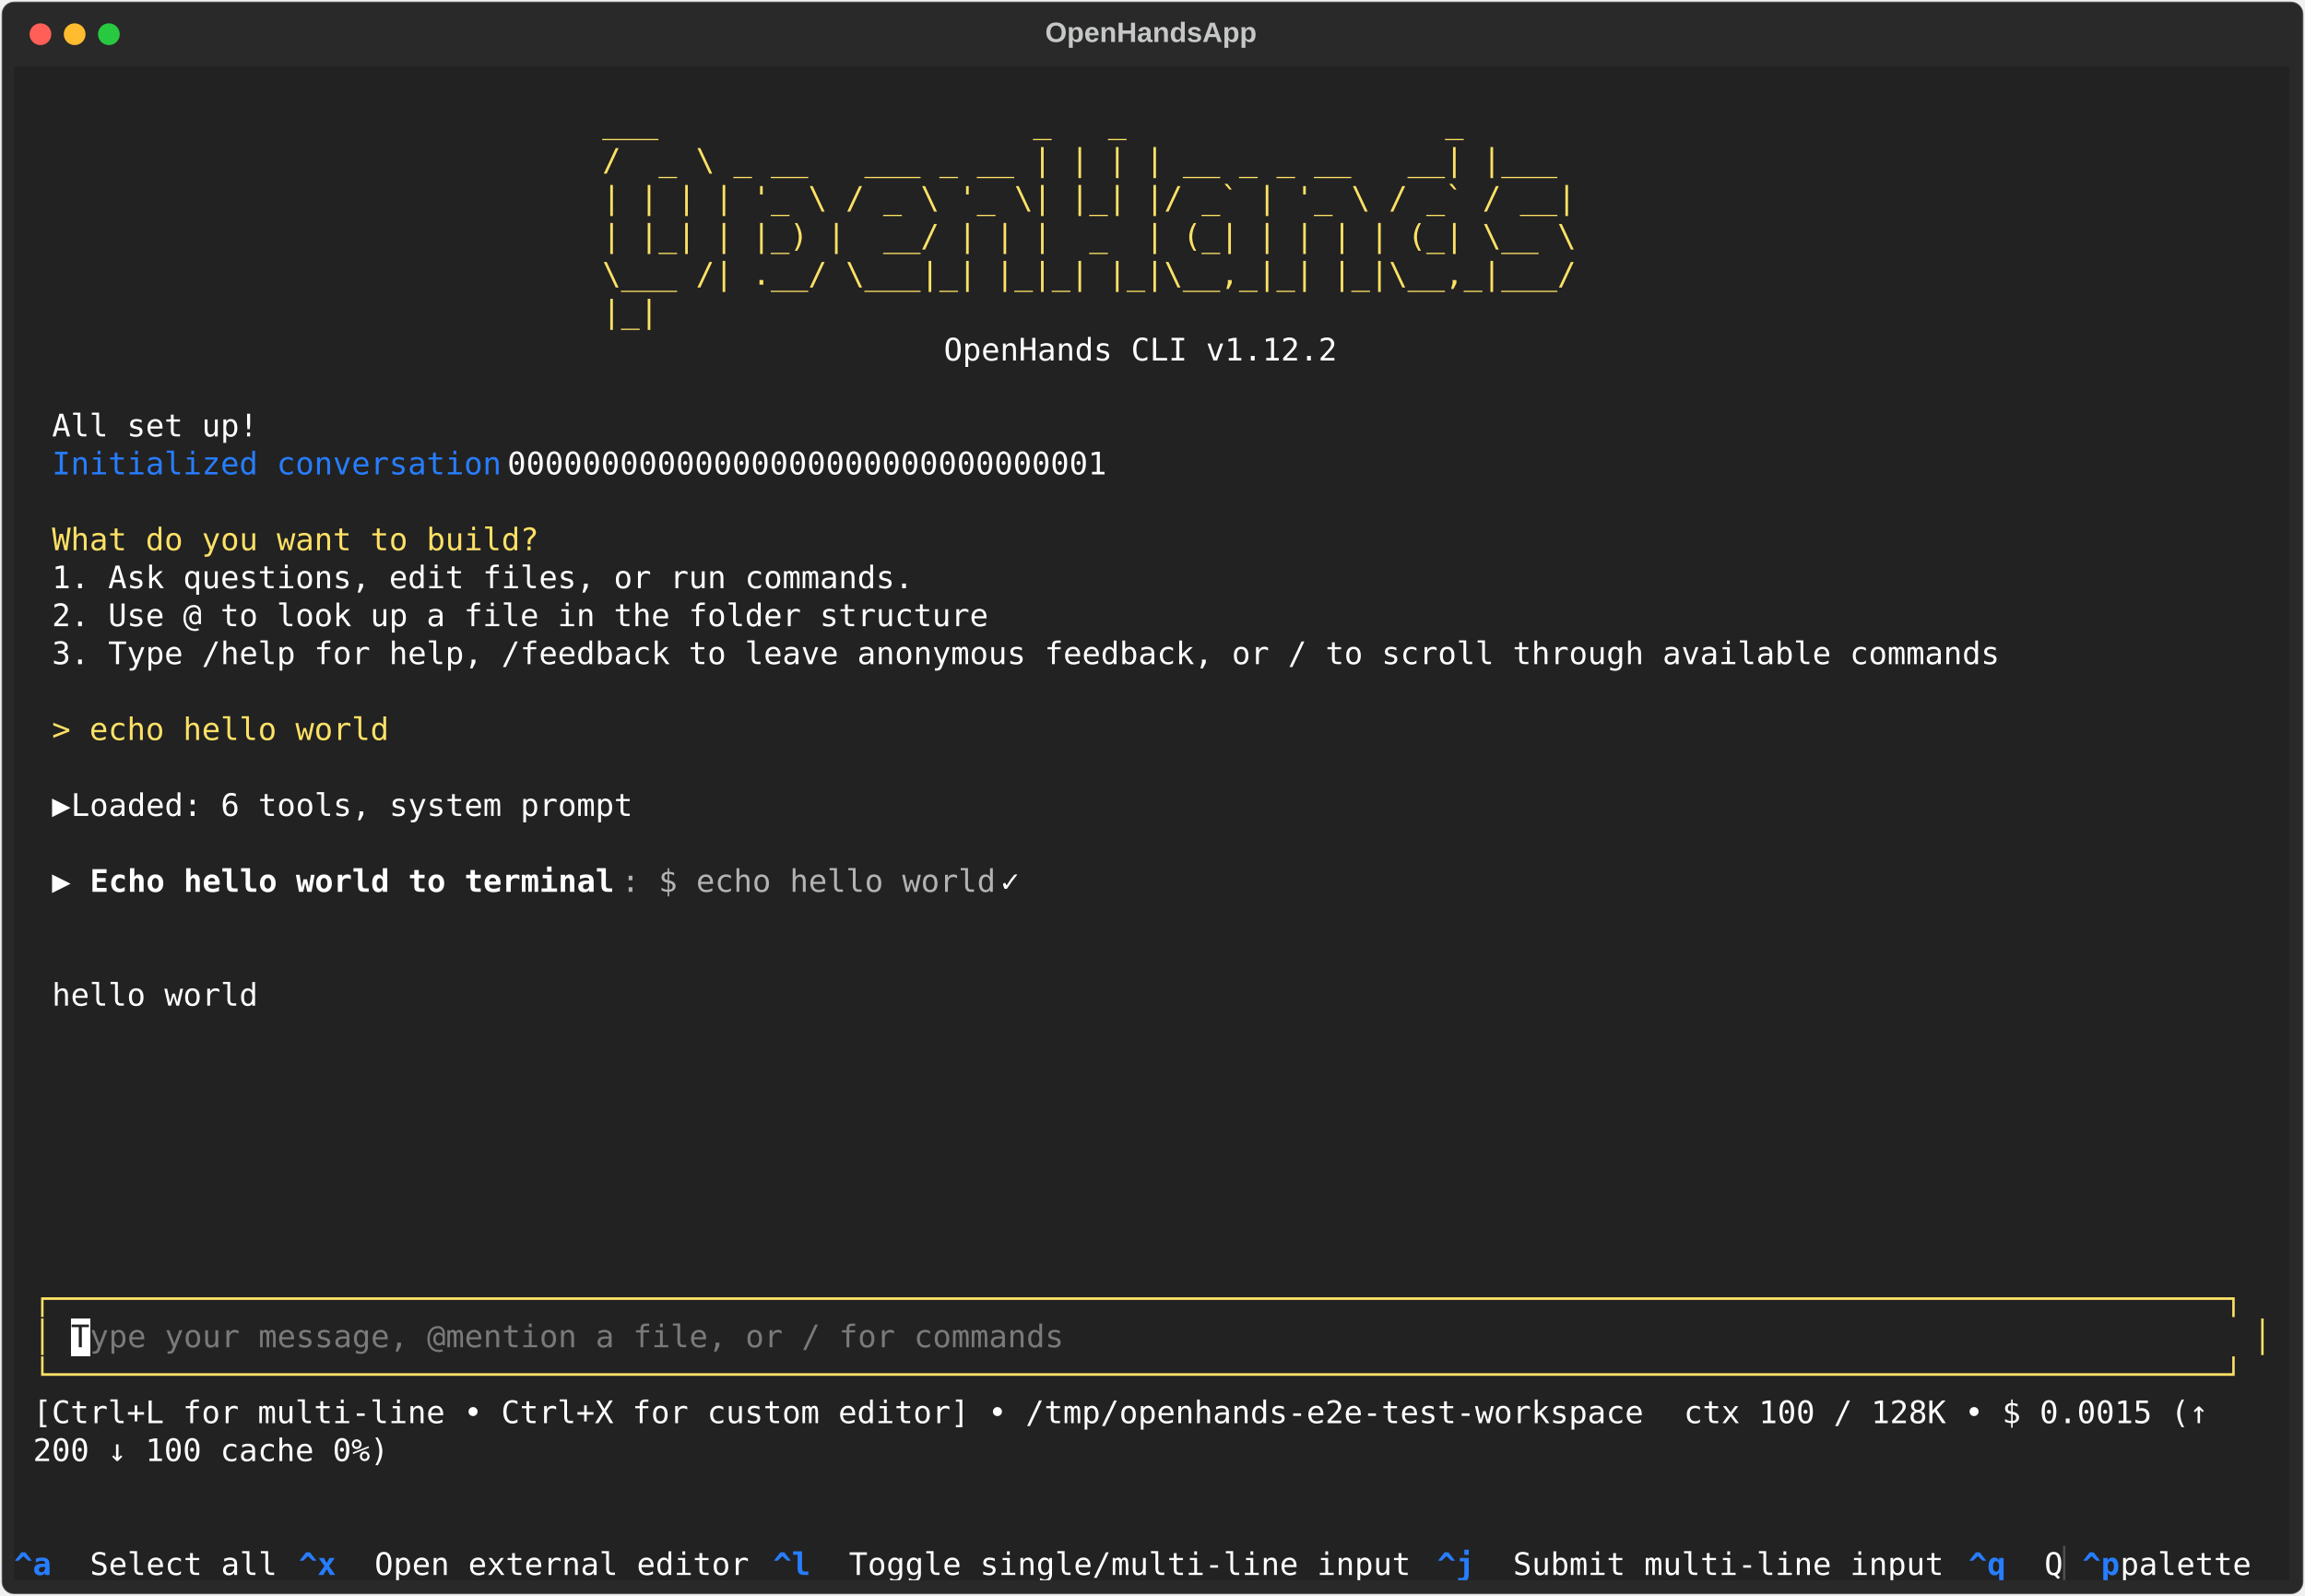
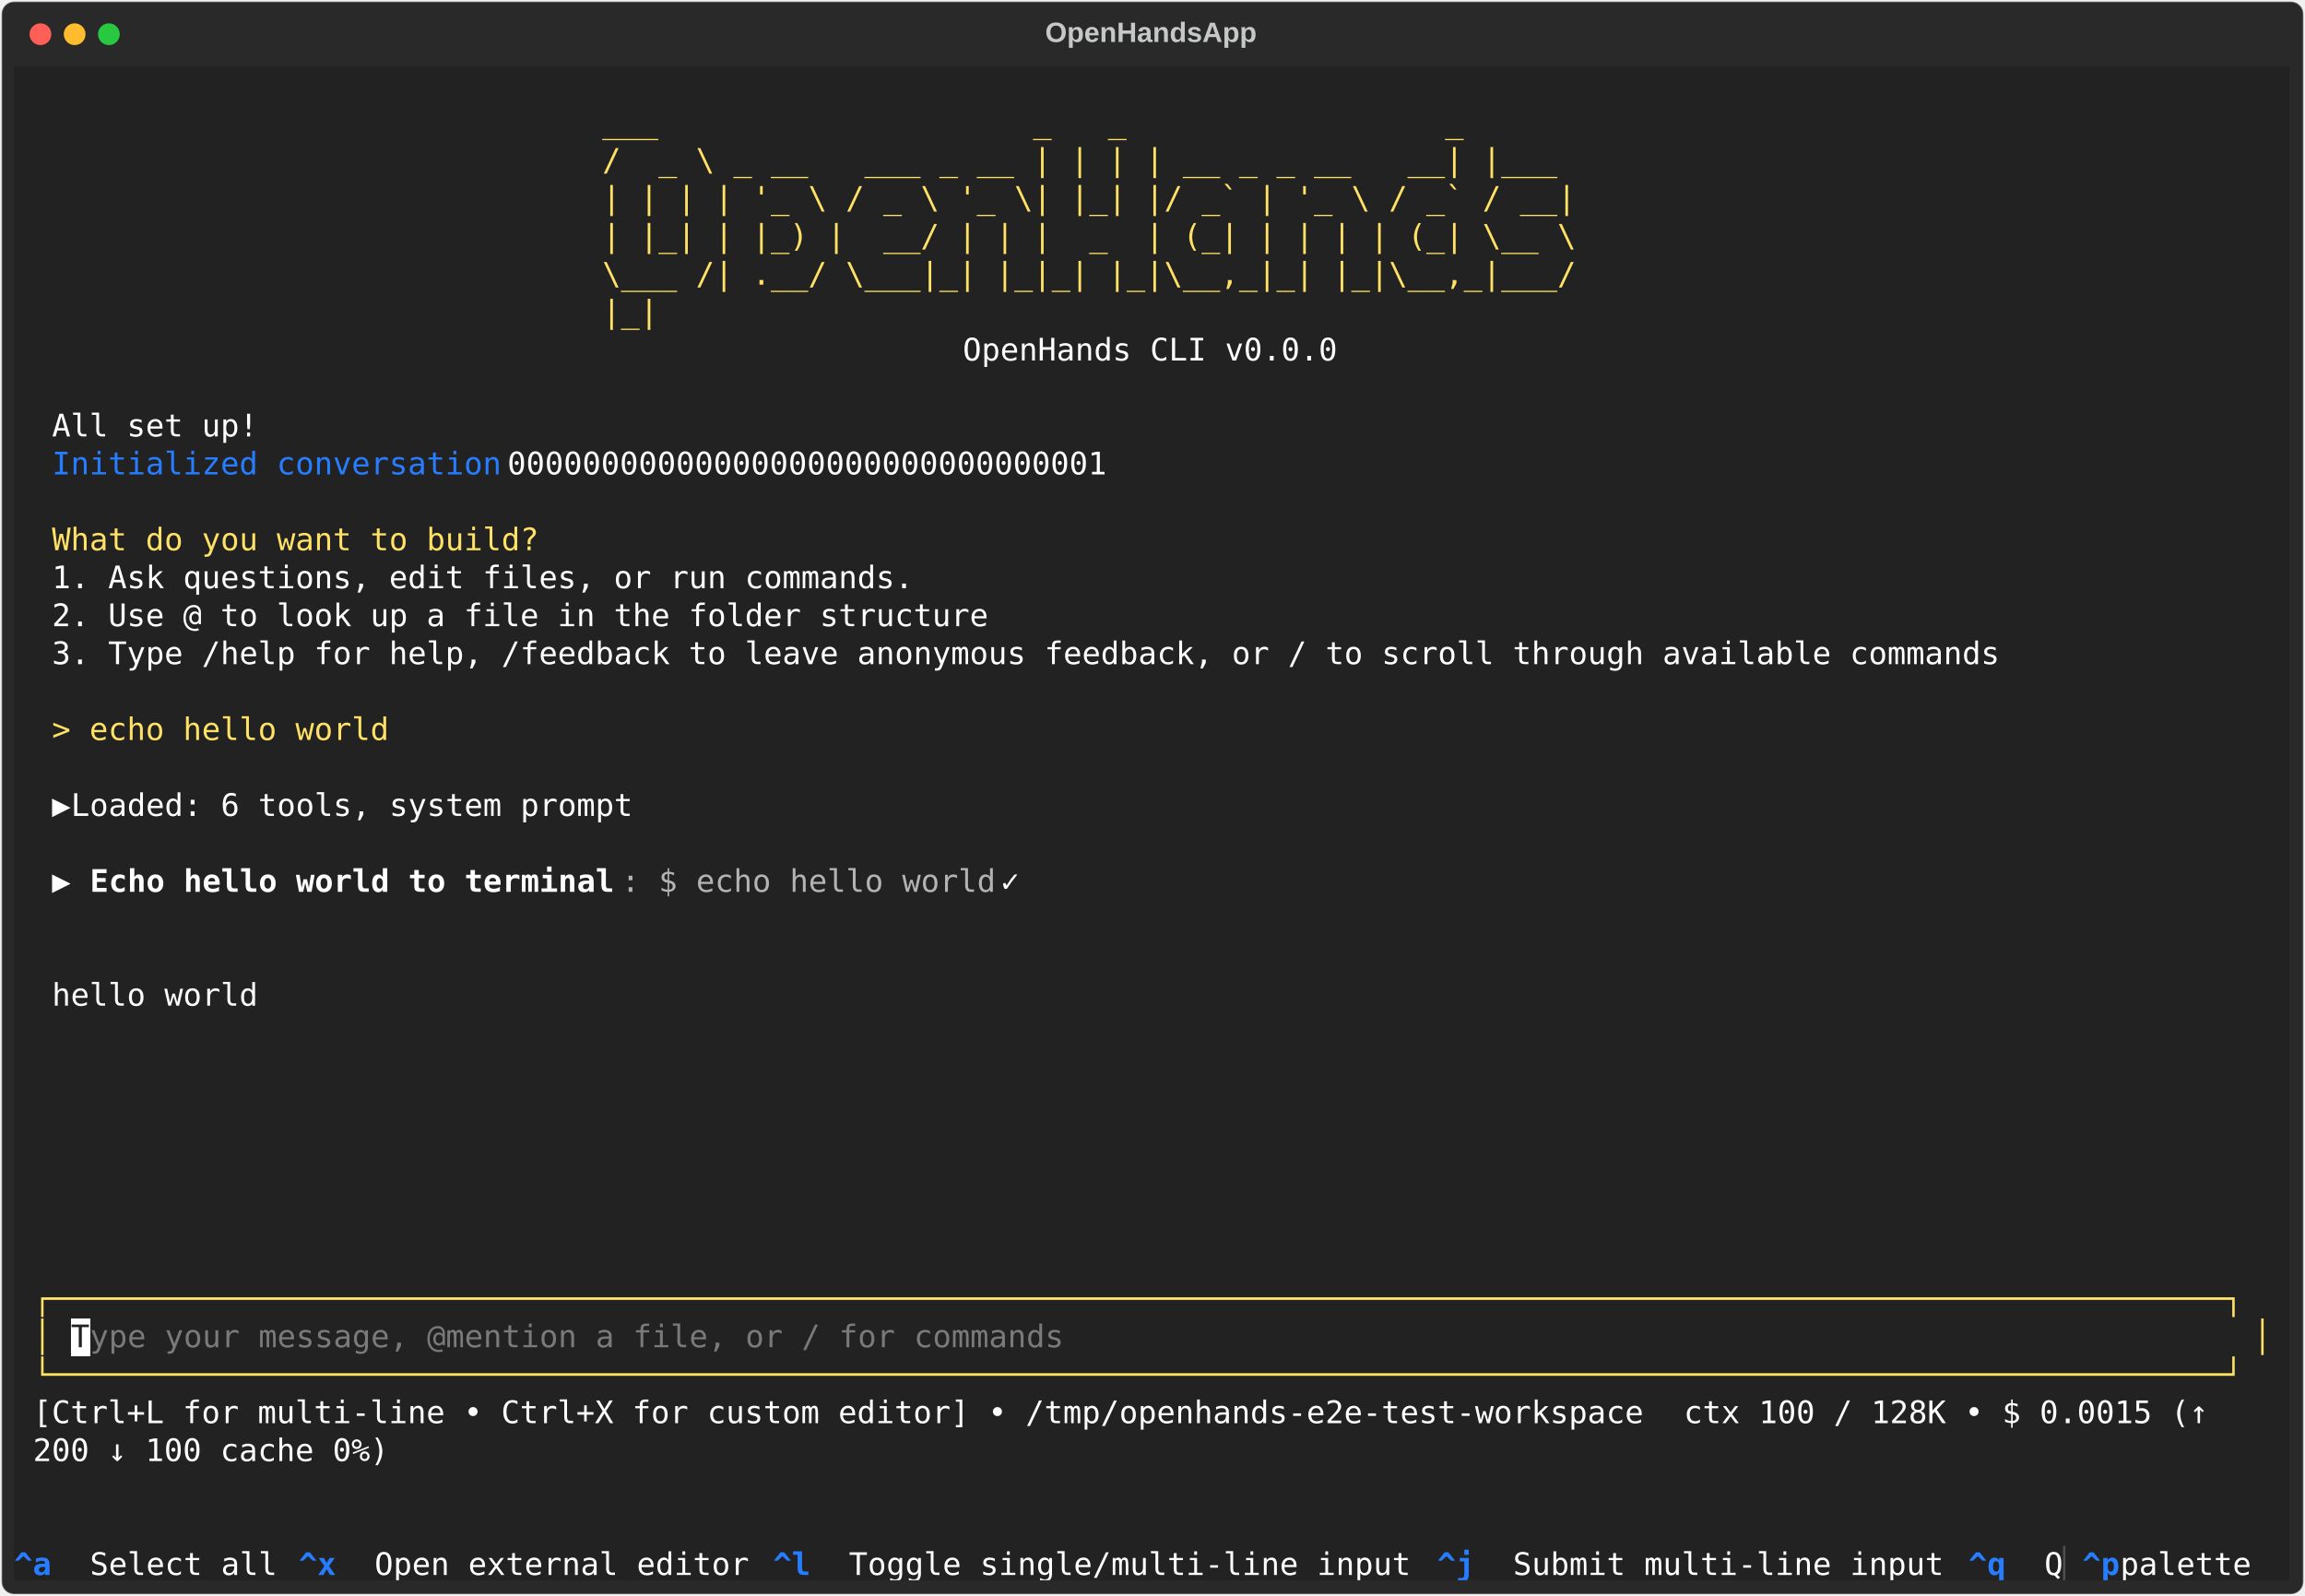
<svg xmlns="http://www.w3.org/2000/svg" class="rich-terminal" viewBox="0 0 1482 1026.0">
  <style>

    @font-face {
        font-family: "Fira Code";
        src: local("FiraCode-Regular"),
                url("https://cdnjs.cloudflare.com/ajax/libs/firacode/6.2.0/woff2/FiraCode-Regular.woff2") format("woff2"),
                url("https://cdnjs.cloudflare.com/ajax/libs/firacode/6.2.0/woff/FiraCode-Regular.woff") format("woff");
        font-style: normal;
        font-weight: 400;
    }
    @font-face {
        font-family: "Fira Code";
        src: local("FiraCode-Bold"),
                url("https://cdnjs.cloudflare.com/ajax/libs/firacode/6.2.0/woff2/FiraCode-Bold.woff2") format("woff2"),
                url("https://cdnjs.cloudflare.com/ajax/libs/firacode/6.2.0/woff/FiraCode-Bold.woff") format("woff");
        font-style: bold;
        font-weight: 700;
    }

    .terminal-matrix {
        font-family: Fira Code, monospace;
        font-size: 20px;
        line-height: 24.4px;
        font-variant-east-asian: full-width;
    }

    .terminal-title {
        font-size: 18px;
        font-weight: bold;
        font-family: arial;
    }

    .terminal-r1 { fill: #c5c8c6 }
.terminal-r2 { fill: #ffe165 }
.terminal-r3 { fill: #ffffff }
.terminal-r4 { fill: #277dff }
.terminal-r5 { fill: #fee165 }
.terminal-r6 { fill: #ffffff;font-weight: bold }
.terminal-r7 { fill: #b3b3b3 }
.terminal-r8 { fill: #222222 }
.terminal-r9 { fill: #7a7a7a }
.terminal-r10 { fill: #277dff;font-weight: bold }
.terminal-r11 { fill: #4e4e4e }
    </style>
  <defs>
    <clipPath id="terminal-clip-terminal">
      <rect x="0" y="0" width="1463.0" height="975.0" />
    </clipPath>
    <clipPath id="terminal-line-0">
      <rect x="0" y="1.5" width="1464" height="24.65" />
    </clipPath>
    <clipPath id="terminal-line-1">
      <rect x="0" y="25.9" width="1464" height="24.65" />
    </clipPath>
    <clipPath id="terminal-line-2">
      <rect x="0" y="50.3" width="1464" height="24.65" />
    </clipPath>
    <clipPath id="terminal-line-3">
      <rect x="0" y="74.7" width="1464" height="24.65" />
    </clipPath>
    <clipPath id="terminal-line-4">
      <rect x="0" y="99.1" width="1464" height="24.65" />
    </clipPath>
    <clipPath id="terminal-line-5">
      <rect x="0" y="123.5" width="1464" height="24.65" />
    </clipPath>
    <clipPath id="terminal-line-6">
      <rect x="0" y="147.9" width="1464" height="24.65" />
    </clipPath>
    <clipPath id="terminal-line-7">
      <rect x="0" y="172.3" width="1464" height="24.65" />
    </clipPath>
    <clipPath id="terminal-line-8">
      <rect x="0" y="196.7" width="1464" height="24.65" />
    </clipPath>
    <clipPath id="terminal-line-9">
      <rect x="0" y="221.1" width="1464" height="24.65" />
    </clipPath>
    <clipPath id="terminal-line-10">
      <rect x="0" y="245.5" width="1464" height="24.65" />
    </clipPath>
    <clipPath id="terminal-line-11">
      <rect x="0" y="269.9" width="1464" height="24.65" />
    </clipPath>
    <clipPath id="terminal-line-12">
      <rect x="0" y="294.3" width="1464" height="24.65" />
    </clipPath>
    <clipPath id="terminal-line-13">
      <rect x="0" y="318.7" width="1464" height="24.65" />
    </clipPath>
    <clipPath id="terminal-line-14">
      <rect x="0" y="343.1" width="1464" height="24.65" />
    </clipPath>
    <clipPath id="terminal-line-15">
      <rect x="0" y="367.5" width="1464" height="24.65" />
    </clipPath>
    <clipPath id="terminal-line-16">
      <rect x="0" y="391.9" width="1464" height="24.65" />
    </clipPath>
    <clipPath id="terminal-line-17">
      <rect x="0" y="416.3" width="1464" height="24.65" />
    </clipPath>
    <clipPath id="terminal-line-18">
      <rect x="0" y="440.7" width="1464" height="24.65" />
    </clipPath>
    <clipPath id="terminal-line-19">
      <rect x="0" y="465.1" width="1464" height="24.65" />
    </clipPath>
    <clipPath id="terminal-line-20">
      <rect x="0" y="489.5" width="1464" height="24.65" />
    </clipPath>
    <clipPath id="terminal-line-21">
      <rect x="0" y="513.9" width="1464" height="24.65" />
    </clipPath>
    <clipPath id="terminal-line-22">
      <rect x="0" y="538.3" width="1464" height="24.65" />
    </clipPath>
    <clipPath id="terminal-line-23">
      <rect x="0" y="562.7" width="1464" height="24.65" />
    </clipPath>
    <clipPath id="terminal-line-24">
      <rect x="0" y="587.1" width="1464" height="24.65" />
    </clipPath>
    <clipPath id="terminal-line-25">
      <rect x="0" y="611.5" width="1464" height="24.65" />
    </clipPath>
    <clipPath id="terminal-line-26">
      <rect x="0" y="635.9" width="1464" height="24.65" />
    </clipPath>
    <clipPath id="terminal-line-27">
      <rect x="0" y="660.3" width="1464" height="24.65" />
    </clipPath>
    <clipPath id="terminal-line-28">
      <rect x="0" y="684.7" width="1464" height="24.65" />
    </clipPath>
    <clipPath id="terminal-line-29">
      <rect x="0" y="709.1" width="1464" height="24.65" />
    </clipPath>
    <clipPath id="terminal-line-30">
      <rect x="0" y="733.5" width="1464" height="24.65" />
    </clipPath>
    <clipPath id="terminal-line-31">
      <rect x="0" y="757.9" width="1464" height="24.65" />
    </clipPath>
    <clipPath id="terminal-line-32">
      <rect x="0" y="782.3" width="1464" height="24.65" />
    </clipPath>
    <clipPath id="terminal-line-33">
      <rect x="0" y="806.7" width="1464" height="24.65" />
    </clipPath>
    <clipPath id="terminal-line-34">
      <rect x="0" y="831.1" width="1464" height="24.65" />
    </clipPath>
    <clipPath id="terminal-line-35">
      <rect x="0" y="855.5" width="1464" height="24.65" />
    </clipPath>
    <clipPath id="terminal-line-36">
      <rect x="0" y="879.9" width="1464" height="24.65" />
    </clipPath>
    <clipPath id="terminal-line-37">
      <rect x="0" y="904.3" width="1464" height="24.65" />
    </clipPath>
    <clipPath id="terminal-line-38">
      <rect x="0" y="928.7" width="1464" height="24.65" />
    </clipPath>
  </defs>
  <rect fill="#292929" stroke="rgba(255,255,255,0.35)" stroke-width="1" x="1" y="1" width="1480" height="1024" rx="8" />
  <text class="terminal-title" fill="#c5c8c6" text-anchor="middle" x="740" y="27">OpenHandsApp</text>
  <g transform="translate(26,22)">
    <circle cx="0" cy="0" r="7" fill="#ff5f57" />
    <circle cx="22" cy="0" r="7" fill="#febc2e" />
    <circle cx="44" cy="0" r="7" fill="#28c840" />
  </g>
  <g transform="translate(9, 41)" clip-path="url(#terminal-clip-terminal)">
    <rect fill="#222222" x="0" y="1.5" width="1464" height="24.65" shape-rendering="crispEdges" />
    <rect fill="#222222" x="0" y="25.9" width="378.2" height="24.65" shape-rendering="crispEdges" />
    <rect fill="#222222" x="378.2" y="25.9" width="695.4" height="24.65" shape-rendering="crispEdges" />
    <rect fill="#222222" x="1073.6" y="25.9" width="390.4" height="24.65" shape-rendering="crispEdges" />
    <rect fill="#222222" x="0" y="50.3" width="378.2" height="24.65" shape-rendering="crispEdges" />
    <rect fill="#222222" x="378.2" y="50.3" width="695.4" height="24.65" shape-rendering="crispEdges" />
    <rect fill="#222222" x="1073.6" y="50.3" width="390.4" height="24.65" shape-rendering="crispEdges" />
    <rect fill="#222222" x="0" y="74.7" width="378.2" height="24.65" shape-rendering="crispEdges" />
    <rect fill="#222222" x="378.2" y="74.7" width="695.4" height="24.65" shape-rendering="crispEdges" />
    <rect fill="#222222" x="1073.6" y="74.7" width="390.4" height="24.65" shape-rendering="crispEdges" />
    <rect fill="#222222" x="0" y="99.1" width="378.2" height="24.65" shape-rendering="crispEdges" />
    <rect fill="#222222" x="378.2" y="99.1" width="695.4" height="24.65" shape-rendering="crispEdges" />
    <rect fill="#222222" x="1073.6" y="99.1" width="390.4" height="24.65" shape-rendering="crispEdges" />
    <rect fill="#222222" x="0" y="123.5" width="378.2" height="24.65" shape-rendering="crispEdges" />
    <rect fill="#222222" x="378.2" y="123.5" width="695.4" height="24.65" shape-rendering="crispEdges" />
    <rect fill="#222222" x="1073.6" y="123.5" width="390.4" height="24.65" shape-rendering="crispEdges" />
    <rect fill="#222222" x="0" y="147.9" width="378.2" height="24.65" shape-rendering="crispEdges" />
    <rect fill="#222222" x="378.2" y="147.9" width="695.4" height="24.65" shape-rendering="crispEdges" />
    <rect fill="#222222" x="1073.6" y="147.9" width="390.4" height="24.65" shape-rendering="crispEdges" />
-     <rect fill="#222222" x="0" y="172.3" width="597.8" height="24.65" shape-rendering="crispEdges" />
-     <rect fill="#222222" x="597.8" y="172.3" width="256.2" height="24.65" shape-rendering="crispEdges" />
+     <rect fill="#222222" x="0" y="172.3" width="610" height="24.65" shape-rendering="crispEdges" />
+     <rect fill="#222222" x="610" y="172.3" width="244" height="24.65" shape-rendering="crispEdges" />
    <rect fill="#222222" x="854" y="172.3" width="610" height="24.65" shape-rendering="crispEdges" />
    <rect fill="#222222" x="0" y="196.7" width="1464" height="24.65" shape-rendering="crispEdges" />
    <rect fill="#222222" x="0" y="221.1" width="24.4" height="24.65" shape-rendering="crispEdges" />
    <rect fill="#222222" x="24.4" y="221.1" width="134.2" height="24.65" shape-rendering="crispEdges" />
    <rect fill="#222222" x="158.6" y="221.1" width="1305.4" height="24.65" shape-rendering="crispEdges" />
    <rect fill="#222222" x="0" y="245.5" width="24.4" height="24.65" shape-rendering="crispEdges" />
    <rect fill="#222222" x="24.4" y="245.5" width="292.8" height="24.65" shape-rendering="crispEdges" />
    <rect fill="#222222" x="317.2" y="245.5" width="402.6" height="24.65" shape-rendering="crispEdges" />
    <rect fill="#222222" x="719.8" y="245.5" width="744.2" height="24.65" shape-rendering="crispEdges" />
    <rect fill="#222222" x="0" y="269.9" width="1464" height="24.65" shape-rendering="crispEdges" />
    <rect fill="#222222" x="0" y="294.3" width="24.4" height="24.65" shape-rendering="crispEdges" />
    <rect fill="#222222" x="24.4" y="294.3" width="317.2" height="24.65" shape-rendering="crispEdges" />
    <rect fill="#222222" x="341.6" y="294.3" width="1122.4" height="24.65" shape-rendering="crispEdges" />
    <rect fill="#222222" x="0" y="318.7" width="24.4" height="24.65" shape-rendering="crispEdges" />
    <rect fill="#222222" x="24.4" y="318.7" width="561.2" height="24.65" shape-rendering="crispEdges" />
    <rect fill="#222222" x="585.6" y="318.7" width="878.4" height="24.65" shape-rendering="crispEdges" />
    <rect fill="#222222" x="0" y="343.1" width="24.4" height="24.65" shape-rendering="crispEdges" />
    <rect fill="#222222" x="24.4" y="343.1" width="610" height="24.65" shape-rendering="crispEdges" />
    <rect fill="#222222" x="634.4" y="343.1" width="829.6" height="24.65" shape-rendering="crispEdges" />
    <rect fill="#222222" x="0" y="367.5" width="24.4" height="24.65" shape-rendering="crispEdges" />
    <rect fill="#222222" x="24.4" y="367.5" width="1268.8" height="24.65" shape-rendering="crispEdges" />
    <rect fill="#222222" x="1293.2" y="367.5" width="170.8" height="24.65" shape-rendering="crispEdges" />
    <rect fill="#222222" x="0" y="391.9" width="1464" height="24.65" shape-rendering="crispEdges" />
    <rect fill="#222222" x="0" y="416.3" width="24.4" height="24.65" shape-rendering="crispEdges" />
    <rect fill="#222222" x="24.4" y="416.3" width="219.6" height="24.65" shape-rendering="crispEdges" />
    <rect fill="#222222" x="244" y="416.3" width="1220" height="24.65" shape-rendering="crispEdges" />
    <rect fill="#222222" x="0" y="440.7" width="1464" height="24.65" shape-rendering="crispEdges" />
    <rect fill="#222222" x="0" y="465.1" width="24.4" height="24.65" shape-rendering="crispEdges" />
    <rect fill="#222222" x="24.4" y="465.1" width="12.2" height="24.65" shape-rendering="crispEdges" />
    <rect fill="#222222" x="36.6" y="465.1" width="378.2" height="24.65" shape-rendering="crispEdges" />
    <rect fill="#222222" x="414.8" y="465.1" width="1049.2" height="24.65" shape-rendering="crispEdges" />
    <rect fill="#222222" x="0" y="489.5" width="1464" height="24.65" shape-rendering="crispEdges" />
    <rect fill="#222222" x="0" y="513.9" width="24.4" height="24.65" shape-rendering="crispEdges" />
    <rect fill="#222222" x="24.4" y="513.9" width="12.2" height="24.65" shape-rendering="crispEdges" />
    <rect fill="#222222" x="36.6" y="513.9" width="12.2" height="24.65" shape-rendering="crispEdges" />
    <rect fill="#222222" x="48.8" y="513.9" width="341.6" height="24.65" shape-rendering="crispEdges" />
    <rect fill="#222222" x="390.4" y="513.9" width="244" height="24.65" shape-rendering="crispEdges" />
    <rect fill="#222222" x="634.4" y="513.9" width="24.4" height="24.65" shape-rendering="crispEdges" />
    <rect fill="#222222" x="658.8" y="513.9" width="805.2" height="24.65" shape-rendering="crispEdges" />
    <rect fill="#222222" x="0" y="538.3" width="1464" height="24.65" shape-rendering="crispEdges" />
    <rect fill="#222222" x="0" y="562.7" width="1464" height="24.65" shape-rendering="crispEdges" />
    <rect fill="#222222" x="0" y="587.1" width="24.4" height="24.65" shape-rendering="crispEdges" />
    <rect fill="#222222" x="24.4" y="587.1" width="134.2" height="24.65" shape-rendering="crispEdges" />
    <rect fill="#222222" x="158.6" y="587.1" width="1305.4" height="24.65" shape-rendering="crispEdges" />
    <rect fill="#222222" x="0" y="611.5" width="1464" height="24.65" shape-rendering="crispEdges" />
    <rect fill="#222222" x="0" y="635.9" width="1464" height="24.65" shape-rendering="crispEdges" />
    <rect fill="#222222" x="0" y="660.3" width="1464" height="24.65" shape-rendering="crispEdges" />
    <rect fill="#222222" x="0" y="684.7" width="1464" height="24.65" shape-rendering="crispEdges" />
    <rect fill="#222222" x="0" y="709.1" width="1464" height="24.65" shape-rendering="crispEdges" />
    <rect fill="#222222" x="0" y="733.5" width="1464" height="24.65" shape-rendering="crispEdges" />
    <rect fill="#222222" x="0" y="757.9" width="12.2" height="24.65" shape-rendering="crispEdges" />
    <rect fill="#222222" x="12.2" y="757.9" width="12.2" height="24.65" shape-rendering="crispEdges" />
    <rect fill="#222222" x="24.4" y="757.9" width="1439.6" height="24.65" shape-rendering="crispEdges" />
    <rect fill="#222222" x="0" y="782.3" width="12.2" height="24.65" shape-rendering="crispEdges" />
    <rect fill="#222222" x="12.2" y="782.3" width="1439.6" height="24.65" shape-rendering="crispEdges" />
    <rect fill="#222222" x="1451.8" y="782.3" width="12.2" height="24.65" shape-rendering="crispEdges" />
    <rect fill="#222222" x="0" y="806.7" width="12.2" height="24.65" shape-rendering="crispEdges" />
    <rect fill="#222222" x="12.2" y="806.7" width="12.2" height="24.65" shape-rendering="crispEdges" />
    <rect fill="#222222" x="24.4" y="806.7" width="12.2" height="24.65" shape-rendering="crispEdges" />
    <rect fill="#ffffff" x="36.6" y="806.7" width="12.2" height="24.65" shape-rendering="crispEdges" />
    <rect fill="#222222" x="48.8" y="806.7" width="634.4" height="24.65" shape-rendering="crispEdges" />
    <rect fill="#222222" x="683.2" y="806.7" width="756.4" height="24.65" shape-rendering="crispEdges" />
    <rect fill="#222222" x="1439.6" y="806.7" width="12.2" height="24.65" shape-rendering="crispEdges" />
    <rect fill="#222222" x="1451.8" y="806.7" width="12.2" height="24.65" shape-rendering="crispEdges" />
    <rect fill="#222222" x="0" y="831.1" width="12.2" height="24.65" shape-rendering="crispEdges" />
    <rect fill="#222222" x="12.2" y="831.1" width="1439.6" height="24.65" shape-rendering="crispEdges" />
    <rect fill="#222222" x="1451.8" y="831.1" width="12.2" height="24.65" shape-rendering="crispEdges" />
    <rect fill="#222222" x="0" y="855.5" width="12.2" height="24.65" shape-rendering="crispEdges" />
    <rect fill="#222222" x="12.2" y="855.5" width="1061.4" height="24.65" shape-rendering="crispEdges" />
    <rect fill="#222222" x="1073.6" y="855.5" width="341.6" height="24.65" shape-rendering="crispEdges" />
    <rect fill="#222222" x="1415.2" y="855.5" width="48.8" height="24.65" shape-rendering="crispEdges" />
    <rect fill="#222222" x="0" y="879.9" width="12.2" height="24.65" shape-rendering="crispEdges" />
    <rect fill="#222222" x="12.2" y="879.9" width="231.8" height="24.65" shape-rendering="crispEdges" />
    <rect fill="#222222" x="244" y="879.9" width="1220" height="24.65" shape-rendering="crispEdges" />
    <rect fill="#222222" x="0" y="904.3" width="1464" height="24.65" shape-rendering="crispEdges" />
    <rect fill="#222222" x="0" y="928.7" width="1464" height="24.65" shape-rendering="crispEdges" />
    <rect fill="#222222" x="0" y="953.1" width="48.8" height="24.65" shape-rendering="crispEdges" />
    <rect fill="#222222" x="48.8" y="953.1" width="134.2" height="24.65" shape-rendering="crispEdges" />
    <rect fill="#222222" x="183" y="953.1" width="48.8" height="24.65" shape-rendering="crispEdges" />
    <rect fill="#222222" x="231.8" y="953.1" width="256.2" height="24.65" shape-rendering="crispEdges" />
    <rect fill="#222222" x="488" y="953.1" width="48.8" height="24.65" shape-rendering="crispEdges" />
    <rect fill="#222222" x="536.8" y="953.1" width="378.2" height="24.65" shape-rendering="crispEdges" />
    <rect fill="#222222" x="915" y="953.1" width="48.8" height="24.65" shape-rendering="crispEdges" />
    <rect fill="#222222" x="963.8" y="953.1" width="292.8" height="24.65" shape-rendering="crispEdges" />
    <rect fill="#222222" x="1256.6" y="953.1" width="48.8" height="24.65" shape-rendering="crispEdges" />
    <rect fill="#222222" x="1305.4" y="953.1" width="12.2" height="24.65" shape-rendering="crispEdges" />
    <rect fill="#222222" x="1317.6" y="953.1" width="12.2" height="24.65" shape-rendering="crispEdges" />
    <rect fill="#222222" x="1329.8" y="953.1" width="24.4" height="24.65" shape-rendering="crispEdges" />
    <rect fill="#222222" x="1354.2" y="953.1" width="97.6" height="24.65" shape-rendering="crispEdges" />
    <rect fill="#222222" x="1451.8" y="953.1" width="12.2" height="24.65" shape-rendering="crispEdges" />
    <g class="terminal-matrix">
      <text class="terminal-r1" x="1464" y="20" textLength="12.2" clip-path="url(#terminal-line-0)">
</text>
      <text class="terminal-r2" x="378.2" y="44.4" textLength="695.4" clip-path="url(#terminal-line-1)">     ___                    _   _                 _      </text>
      <text class="terminal-r1" x="1464" y="44.4" textLength="12.2" clip-path="url(#terminal-line-1)">
</text>
      <text class="terminal-r2" x="378.2" y="68.8" textLength="695.4" clip-path="url(#terminal-line-2)">    /  _ \ _ __   ___ _ __ | | | | __ _ _ __   __| |___  </text>
      <text class="terminal-r1" x="1464" y="68.8" textLength="12.2" clip-path="url(#terminal-line-2)">
</text>
      <text class="terminal-r2" x="378.2" y="93.2" textLength="695.4" clip-path="url(#terminal-line-3)">    | | | | '_ \ / _ \ '_ \| |_| |/ _` | '_ \ / _` / __| </text>
      <text class="terminal-r1" x="1464" y="93.2" textLength="12.2" clip-path="url(#terminal-line-3)">
</text>
      <text class="terminal-r2" x="378.2" y="117.6" textLength="695.4" clip-path="url(#terminal-line-4)">    | |_| | |_) |  __/ | | |  _  | (_| | | | | (_| \__ \ </text>
      <text class="terminal-r1" x="1464" y="117.6" textLength="12.2" clip-path="url(#terminal-line-4)">
</text>
      <text class="terminal-r2" x="378.2" y="142" textLength="695.4" clip-path="url(#terminal-line-5)">    \___ /| .__/ \___|_| |_|_| |_|\__,_|_| |_|\__,_|___/ </text>
      <text class="terminal-r1" x="1464" y="142" textLength="12.2" clip-path="url(#terminal-line-5)">
</text>
      <text class="terminal-r2" x="378.2" y="166.4" textLength="695.4" clip-path="url(#terminal-line-6)">          |_|                                            </text>
      <text class="terminal-r1" x="1464" y="166.4" textLength="12.2" clip-path="url(#terminal-line-6)">
</text>
-       <text class="terminal-r3" x="597.8" y="190.8" textLength="256.2" clip-path="url(#terminal-line-7)">OpenHands CLI v1.12.2</text>
+       <text class="terminal-r3" x="610" y="190.8" textLength="244" clip-path="url(#terminal-line-7)">OpenHands CLI v0.0.0</text>
      <text class="terminal-r1" x="1464" y="190.8" textLength="12.2" clip-path="url(#terminal-line-7)">
</text>
      <text class="terminal-r1" x="1464" y="215.2" textLength="12.2" clip-path="url(#terminal-line-8)">
</text>
      <text class="terminal-r3" x="24.4" y="239.6" textLength="134.2" clip-path="url(#terminal-line-9)">All set up!</text>
      <text class="terminal-r1" x="1464" y="239.6" textLength="12.2" clip-path="url(#terminal-line-9)">
</text>
      <text class="terminal-r4" x="24.4" y="264" textLength="292.8" clip-path="url(#terminal-line-10)">Initialized conversation</text>
      <text class="terminal-r3" x="317.2" y="264" textLength="402.6" clip-path="url(#terminal-line-10)"> 00000000000000000000000000000001</text>
      <text class="terminal-r1" x="1464" y="264" textLength="12.2" clip-path="url(#terminal-line-10)">
</text>
      <text class="terminal-r1" x="1464" y="288.4" textLength="12.2" clip-path="url(#terminal-line-11)">
</text>
      <text class="terminal-r2" x="24.4" y="312.8" textLength="317.2" clip-path="url(#terminal-line-12)">What do you want to build?</text>
      <text class="terminal-r1" x="1464" y="312.8" textLength="12.2" clip-path="url(#terminal-line-12)">
</text>
      <text class="terminal-r3" x="24.4" y="337.2" textLength="561.2" clip-path="url(#terminal-line-13)">1. Ask questions, edit files, or run commands.</text>
      <text class="terminal-r1" x="1464" y="337.2" textLength="12.2" clip-path="url(#terminal-line-13)">
</text>
      <text class="terminal-r3" x="24.4" y="361.6" textLength="610" clip-path="url(#terminal-line-14)">2. Use @ to look up a file in the folder structure</text>
      <text class="terminal-r1" x="1464" y="361.6" textLength="12.2" clip-path="url(#terminal-line-14)">
</text>
      <text class="terminal-r3" x="24.4" y="386" textLength="1268.8" clip-path="url(#terminal-line-15)">3. Type /help for help, /feedback to leave anonymous feedback, or / to scroll through available commands</text>
      <text class="terminal-r1" x="1464" y="386" textLength="12.2" clip-path="url(#terminal-line-15)">
</text>
      <text class="terminal-r1" x="1464" y="410.4" textLength="12.2" clip-path="url(#terminal-line-16)">
</text>
      <text class="terminal-r5" x="24.4" y="434.8" textLength="219.6" clip-path="url(#terminal-line-17)">&gt; echo hello world</text>
      <text class="terminal-r1" x="1464" y="434.8" textLength="12.2" clip-path="url(#terminal-line-17)">
</text>
      <text class="terminal-r1" x="1464" y="459.2" textLength="12.2" clip-path="url(#terminal-line-18)">
</text>
      <text class="terminal-r3" x="24.4" y="483.6" textLength="12.2" clip-path="url(#terminal-line-19)">▶</text>
      <text class="terminal-r3" x="36.6" y="483.6" textLength="378.2" clip-path="url(#terminal-line-19)"> Loaded: 6 tools, system prompt</text>
      <text class="terminal-r1" x="1464" y="483.6" textLength="12.2" clip-path="url(#terminal-line-19)">
</text>
      <text class="terminal-r1" x="1464" y="508" textLength="12.2" clip-path="url(#terminal-line-20)">
</text>
      <text class="terminal-r3" x="24.4" y="532.4" textLength="12.2" clip-path="url(#terminal-line-21)">▶</text>
      <text class="terminal-r6" x="48.8" y="532.4" textLength="341.6" clip-path="url(#terminal-line-21)">Echo hello world to terminal</text>
      <text class="terminal-r7" x="390.4" y="532.4" textLength="244" clip-path="url(#terminal-line-21)">: $ echo hello world</text>
      <text class="terminal-r3" x="634.4" y="532.4" textLength="24.4" clip-path="url(#terminal-line-21)"> ✓</text>
      <text class="terminal-r1" x="1464" y="532.4" textLength="12.2" clip-path="url(#terminal-line-21)">
</text>
      <text class="terminal-r1" x="1464" y="556.8" textLength="12.2" clip-path="url(#terminal-line-22)">
</text>
      <text class="terminal-r1" x="1464" y="581.2" textLength="12.2" clip-path="url(#terminal-line-23)">
</text>
      <text class="terminal-r3" x="24.4" y="605.6" textLength="134.2" clip-path="url(#terminal-line-24)">hello world</text>
      <text class="terminal-r1" x="1464" y="605.6" textLength="12.2" clip-path="url(#terminal-line-24)">
</text>
      <text class="terminal-r1" x="1464" y="630" textLength="12.2" clip-path="url(#terminal-line-25)">
</text>
      <text class="terminal-r1" x="1464" y="654.4" textLength="12.2" clip-path="url(#terminal-line-26)">
</text>
      <text class="terminal-r1" x="1464" y="678.8" textLength="12.2" clip-path="url(#terminal-line-27)">
</text>
      <text class="terminal-r1" x="1464" y="703.2" textLength="12.2" clip-path="url(#terminal-line-28)">
</text>
      <text class="terminal-r1" x="1464" y="727.6" textLength="12.2" clip-path="url(#terminal-line-29)">
</text>
      <text class="terminal-r1" x="1464" y="752" textLength="12.2" clip-path="url(#terminal-line-30)">
</text>
      <text class="terminal-r1" x="1464" y="776.4" textLength="12.2" clip-path="url(#terminal-line-31)">
</text>
      <text class="terminal-r5" x="12.2" y="800.8" textLength="1439.6" clip-path="url(#terminal-line-32)">┌────────────────────────────────────────────────────────────────────────────────────────────────────────────────────┐</text>
      <text class="terminal-r1" x="1464" y="800.8" textLength="12.2" clip-path="url(#terminal-line-32)">
</text>
      <text class="terminal-r5" x="12.2" y="825.2" textLength="12.2" clip-path="url(#terminal-line-33)">│</text>
      <text class="terminal-r8" x="36.6" y="825.2" textLength="12.2" clip-path="url(#terminal-line-33)">T</text>
      <text class="terminal-r9" x="48.8" y="825.2" textLength="634.4" clip-path="url(#terminal-line-33)">ype your message, @mention a file, or / for commands</text>
      <text class="terminal-r5" x="1439.6" y="825.2" textLength="12.2" clip-path="url(#terminal-line-33)">│</text>
      <text class="terminal-r1" x="1464" y="825.2" textLength="12.2" clip-path="url(#terminal-line-33)">
</text>
      <text class="terminal-r5" x="12.2" y="849.6" textLength="1439.6" clip-path="url(#terminal-line-34)">└────────────────────────────────────────────────────────────────────────────────────────────────────────────────────┘</text>
      <text class="terminal-r1" x="1464" y="849.6" textLength="12.2" clip-path="url(#terminal-line-34)">
</text>
      <text class="terminal-r3" x="12.2" y="874" textLength="1061.4" clip-path="url(#terminal-line-35)">[Ctrl+L for multi-line • Ctrl+X for custom editor] • /tmp/openhands-e2e-test-workspace </text>
      <text class="terminal-r3" x="1073.6" y="874" textLength="341.6" clip-path="url(#terminal-line-35)">ctx 100 / 128K • $ 0.0015 (↑</text>
      <text class="terminal-r1" x="1464" y="874" textLength="12.2" clip-path="url(#terminal-line-35)">
</text>
      <text class="terminal-r3" x="12.2" y="898.4" textLength="231.8" clip-path="url(#terminal-line-36)">200 ↓ 100 cache 0%)</text>
      <text class="terminal-r1" x="1464" y="898.4" textLength="12.2" clip-path="url(#terminal-line-36)">
</text>
      <text class="terminal-r1" x="1464" y="922.8" textLength="12.2" clip-path="url(#terminal-line-37)">
</text>
      <text class="terminal-r1" x="1464" y="947.2" textLength="12.2" clip-path="url(#terminal-line-38)">
</text>
      <text class="terminal-r10" x="0" y="971.6" textLength="48.8" clip-path="url(#terminal-line-39)"> ^a </text>
      <text class="terminal-r3" x="48.8" y="971.6" textLength="134.2" clip-path="url(#terminal-line-39)">Select all </text>
      <text class="terminal-r10" x="183" y="971.6" textLength="48.8" clip-path="url(#terminal-line-39)"> ^x </text>
      <text class="terminal-r3" x="231.8" y="971.6" textLength="256.2" clip-path="url(#terminal-line-39)">Open external editor </text>
      <text class="terminal-r10" x="488" y="971.6" textLength="48.8" clip-path="url(#terminal-line-39)"> ^l </text>
      <text class="terminal-r3" x="536.8" y="971.6" textLength="378.2" clip-path="url(#terminal-line-39)">Toggle single/multi-line input </text>
      <text class="terminal-r10" x="915" y="971.6" textLength="48.8" clip-path="url(#terminal-line-39)"> ^j </text>
      <text class="terminal-r3" x="963.8" y="971.6" textLength="292.8" clip-path="url(#terminal-line-39)">Submit multi-line input </text>
      <text class="terminal-r10" x="1256.6" y="971.6" textLength="48.8" clip-path="url(#terminal-line-39)"> ^q </text>
      <text class="terminal-r3" x="1305.4" y="971.6" textLength="12.2" clip-path="url(#terminal-line-39)">Q</text>
      <text class="terminal-r11" x="1317.6" y="971.6" textLength="12.2" clip-path="url(#terminal-line-39)">▏</text>
      <text class="terminal-r10" x="1329.8" y="971.6" textLength="24.4" clip-path="url(#terminal-line-39)">^p</text>
      <text class="terminal-r3" x="1354.2" y="971.6" textLength="97.6" clip-path="url(#terminal-line-39)"> palette</text>
    </g>
  </g>
</svg>
